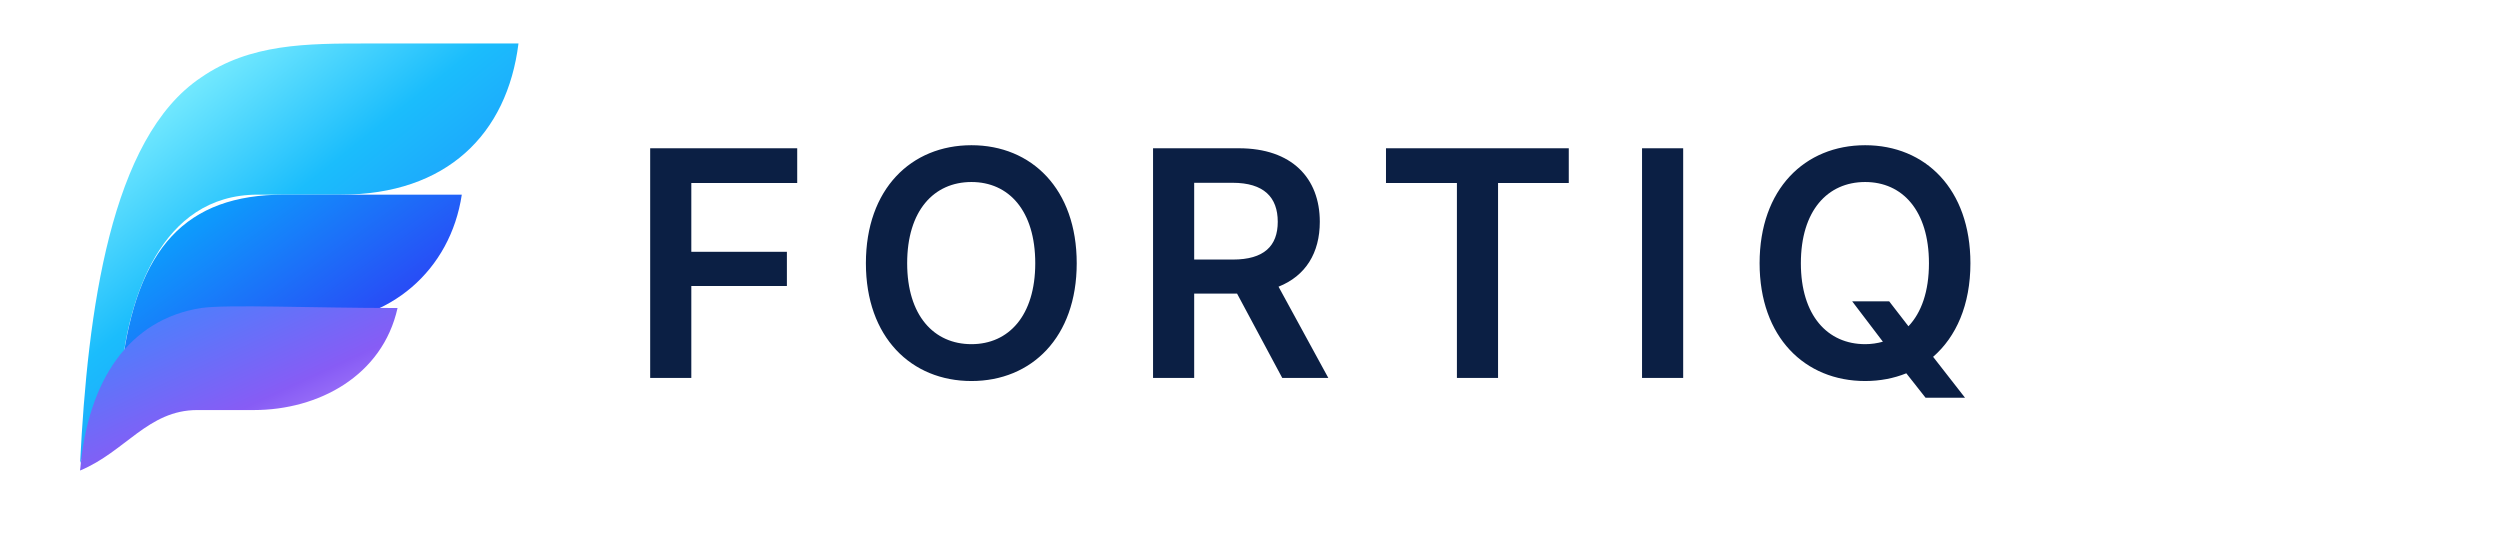
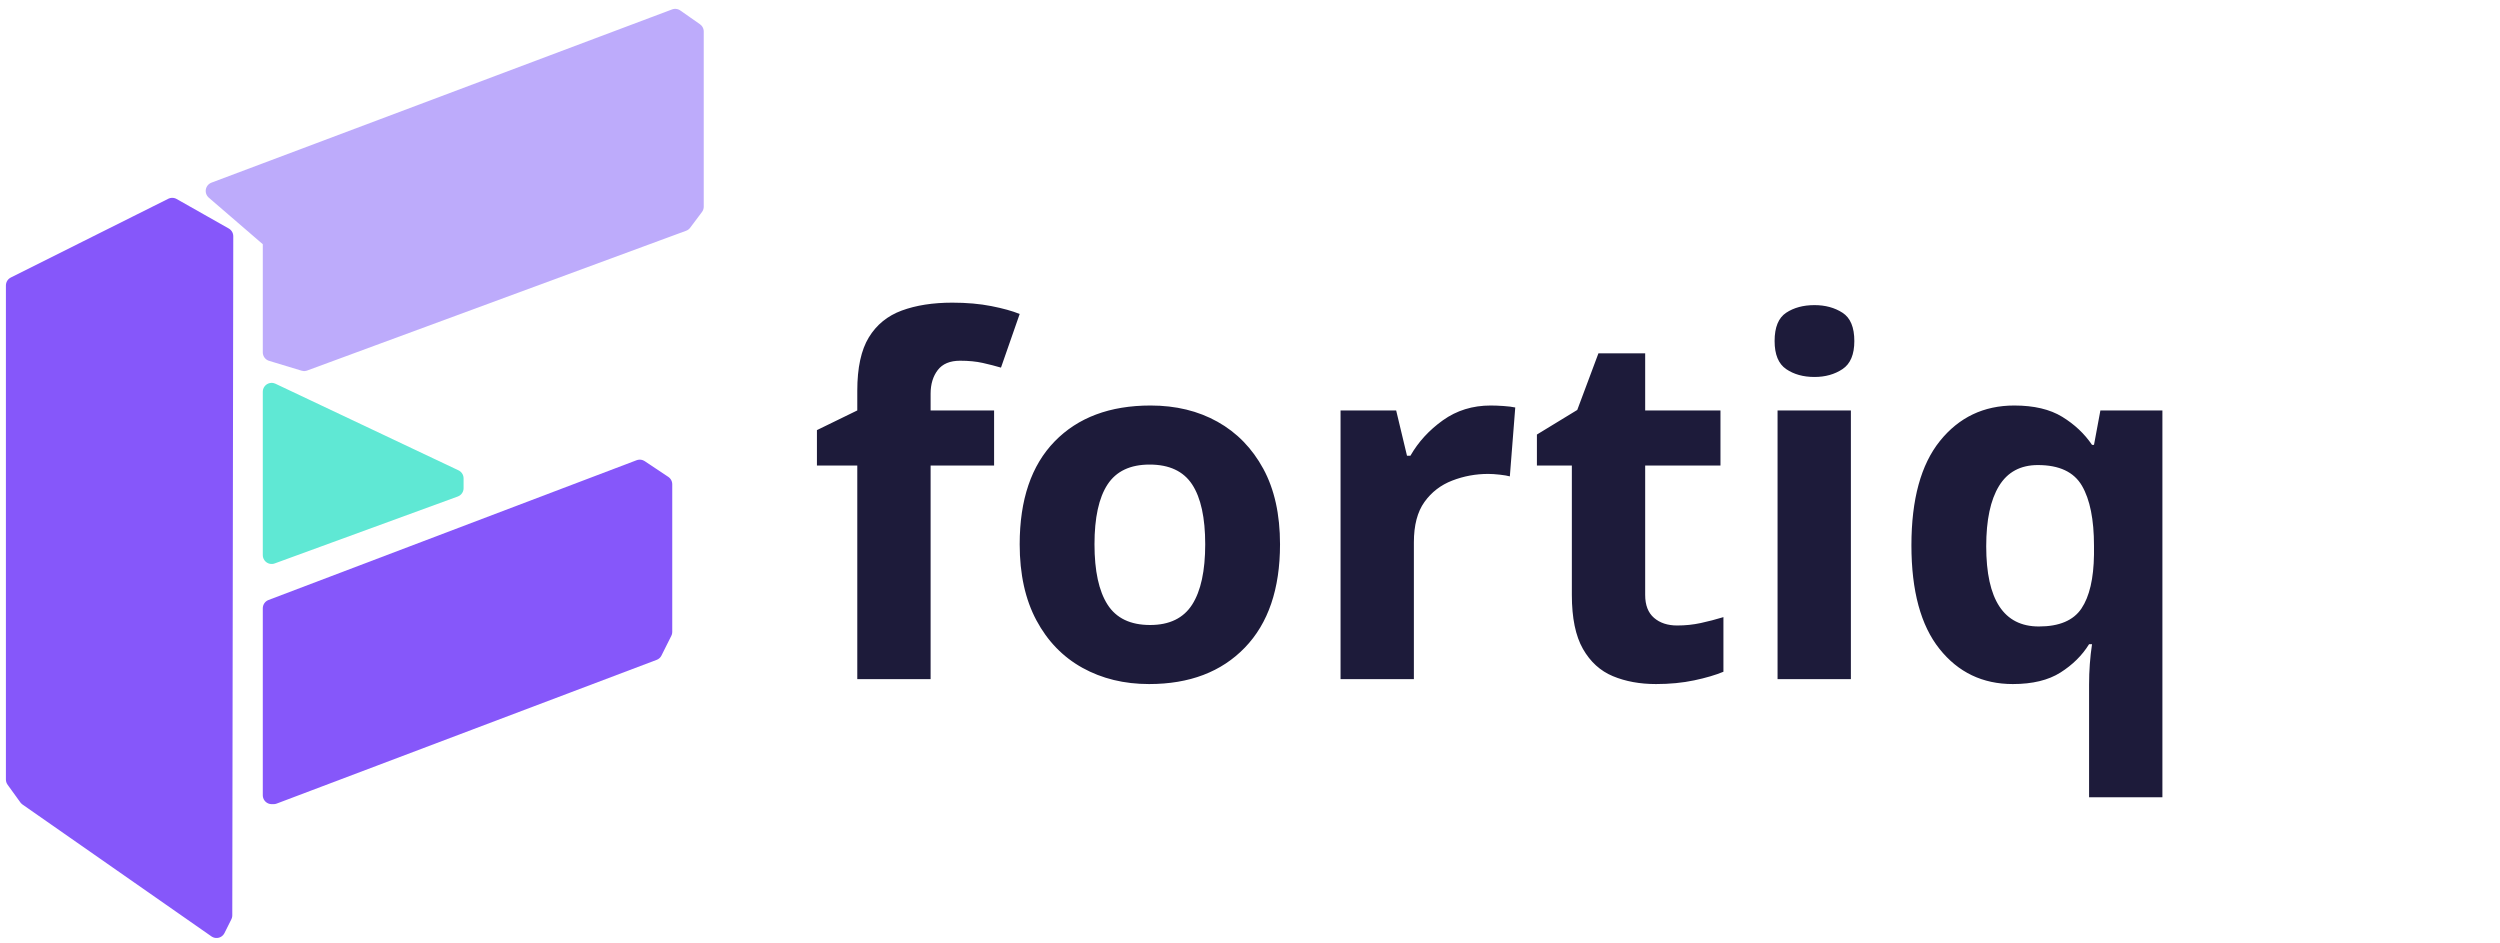
- <svg xmlns="http://www.w3.org/2000/svg" viewBox="0 0 602 132" role="img" aria-label="FORTIQ">
-   <defs>
-     <linearGradient id="ice" x1=".12" y1=".05" x2=".88" y2=".96">
-       <stop stop-color="#91F8FF" />
-       <stop offset=".4" stop-color="#1BBDFC" />
-       <stop offset="1" stop-color="#2274FC" />
-     </linearGradient>
-     <linearGradient id="mid" x1="0" y1="0" x2="1" y2="1">
-       <stop stop-color="#00C2FF" />
-       <stop offset=".6" stop-color="#284DF6" />
-       <stop offset="1" stop-color="#6F59FD" />
-     </linearGradient>
-     <linearGradient id="violet" x1="0" y1="0" x2=".9" y2="1">
-       <stop stop-color="#398BFF" />
-       <stop offset=".6" stop-color="#875CF5" />
-       <stop offset="1" stop-color="#C8A0FF" />
-     </linearGradient>
-   </defs>
-   <g transform="translate(2,-5) scale(.91)">
-     <path d="M19 128C21 88 27 42 51 26C64 17 79 17 95 17H135C132 41 116 57 88 57H66C40 57 32 85 30 103Z" fill="url(#ice)" />
-     <path d="M30 103C34 71 47 57 73 57H120C117 77 101 91 80 91H62C45 91 33 108 19 130L30 103Z" fill="url(#mid)" />
-     <path d="M19 130C21 106 32 90 51 87C58 86 80 87 103 87C99 105 82 114 65 114H50C37 114 31 125 19 130Z" fill="url(#violet)" />
+ <svg xmlns="http://www.w3.org/2000/svg" viewBox="0 0 2540 958" role="img" aria-label="FORTIQ">
+   <g transform="translate(-318,-154)">
+     <polygon points="333,444 493,364 546,394 545,1084 538,1098 346,964 333,946" fill="#8657FA" stroke="#8657FA" stroke-width="18" stroke-linejoin="round" />
+     <polygon points="536,348 1004,172 1024,186 1024,364 1012,380 627,522 594,512 594,398" fill="#BDABFB" stroke="#BDABFB" stroke-width="18" stroke-linejoin="round" />
+     <polygon points="594,552 780,640 780,650 594,718" fill="#5FE8D4" stroke="#5FE8D4" stroke-width="18" stroke-linejoin="round" />
+     <polygon points="594,772 968,630 992,646 992,796 982,816 596,962 594,962" fill="#8657FA" stroke="#8657FA" stroke-width="18" stroke-linejoin="round" />
  </g>
-   <text x="151" y="91" font-family="Inter, Segoe UI, DejaVu Sans, sans-serif" font-size="76" font-weight="600" letter-spacing="9" fill="#0B1F44">FORTIQ</text>
+   <text x="820" y="690" font-family="'SF Pro Rounded','Segoe UI Variable Display','Segoe UI',system-ui,sans-serif" font-size="500" font-weight="700" textLength="1660" lengthAdjust="spacingAndGlyphs" fill="#1D1B3A">fortiq</text>
</svg>
